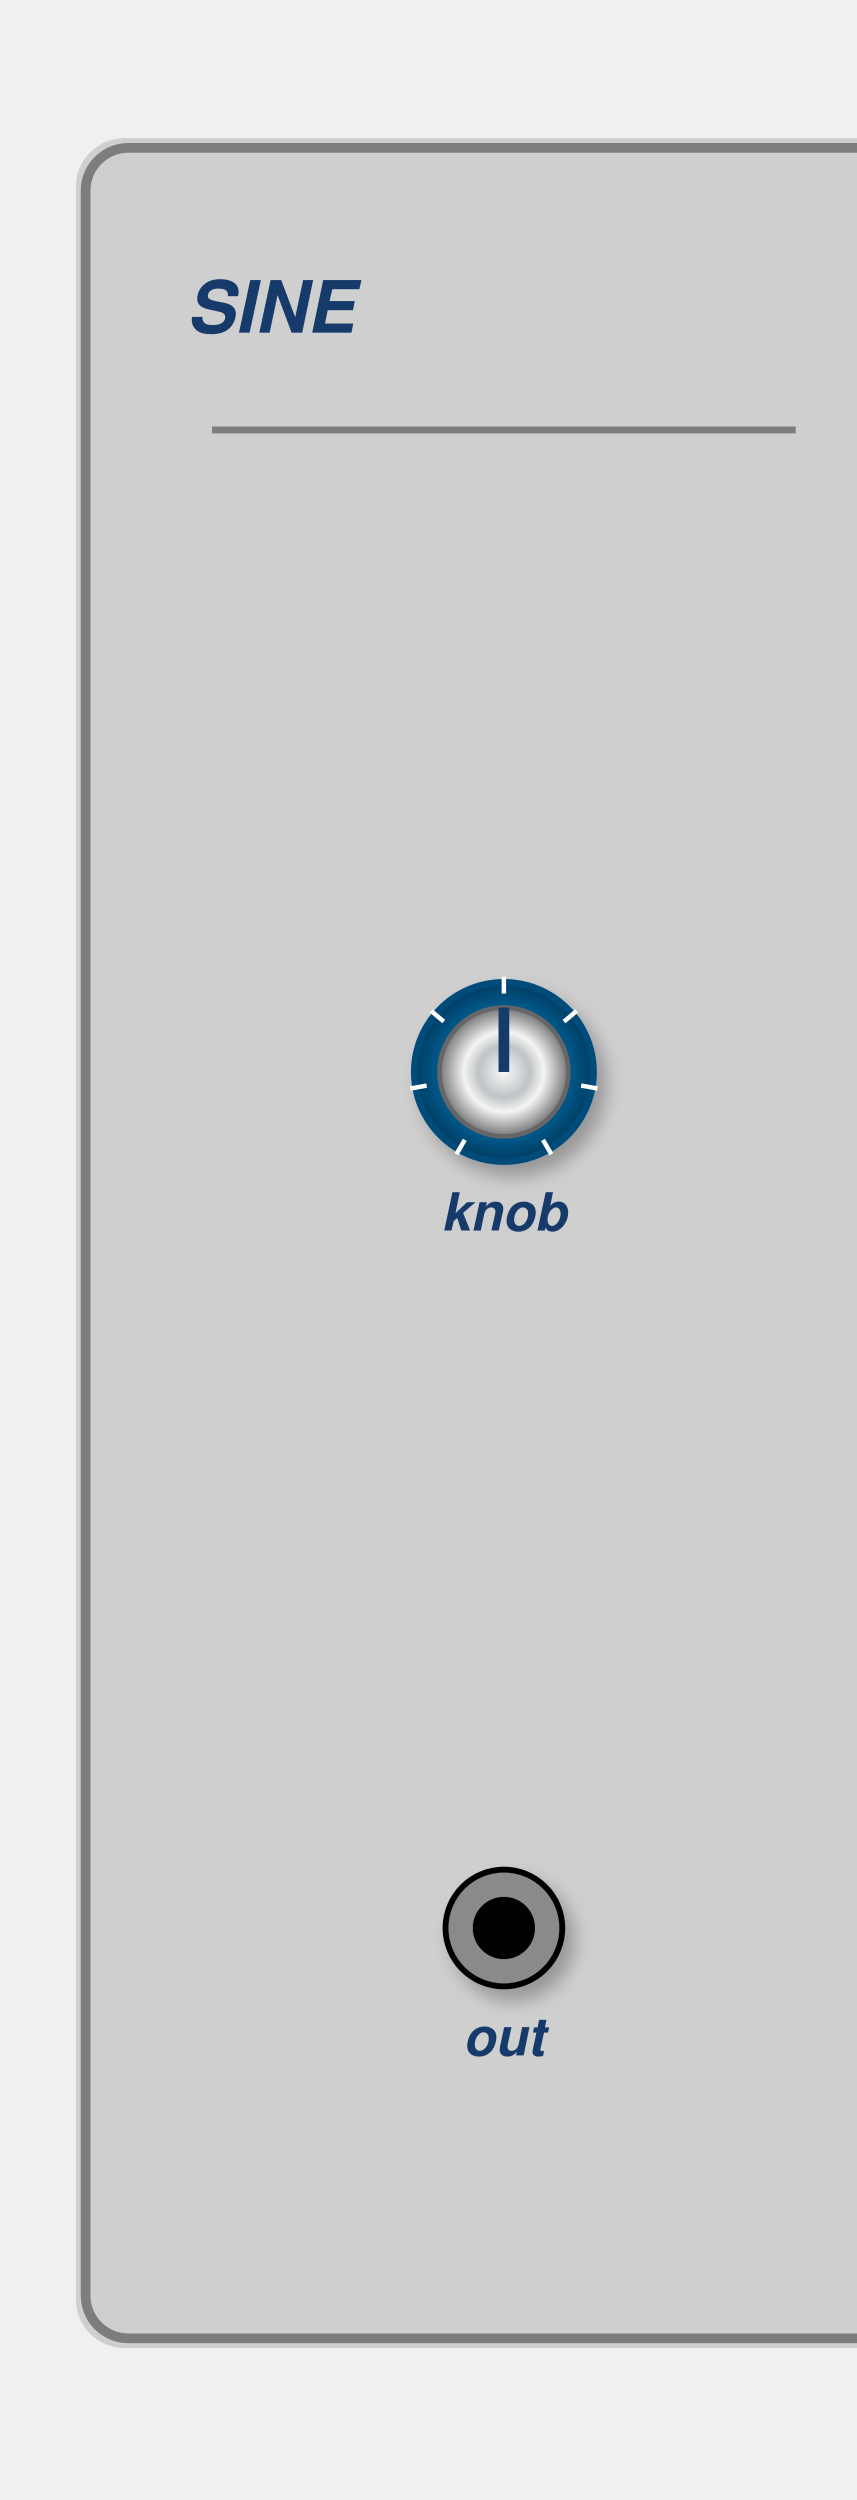
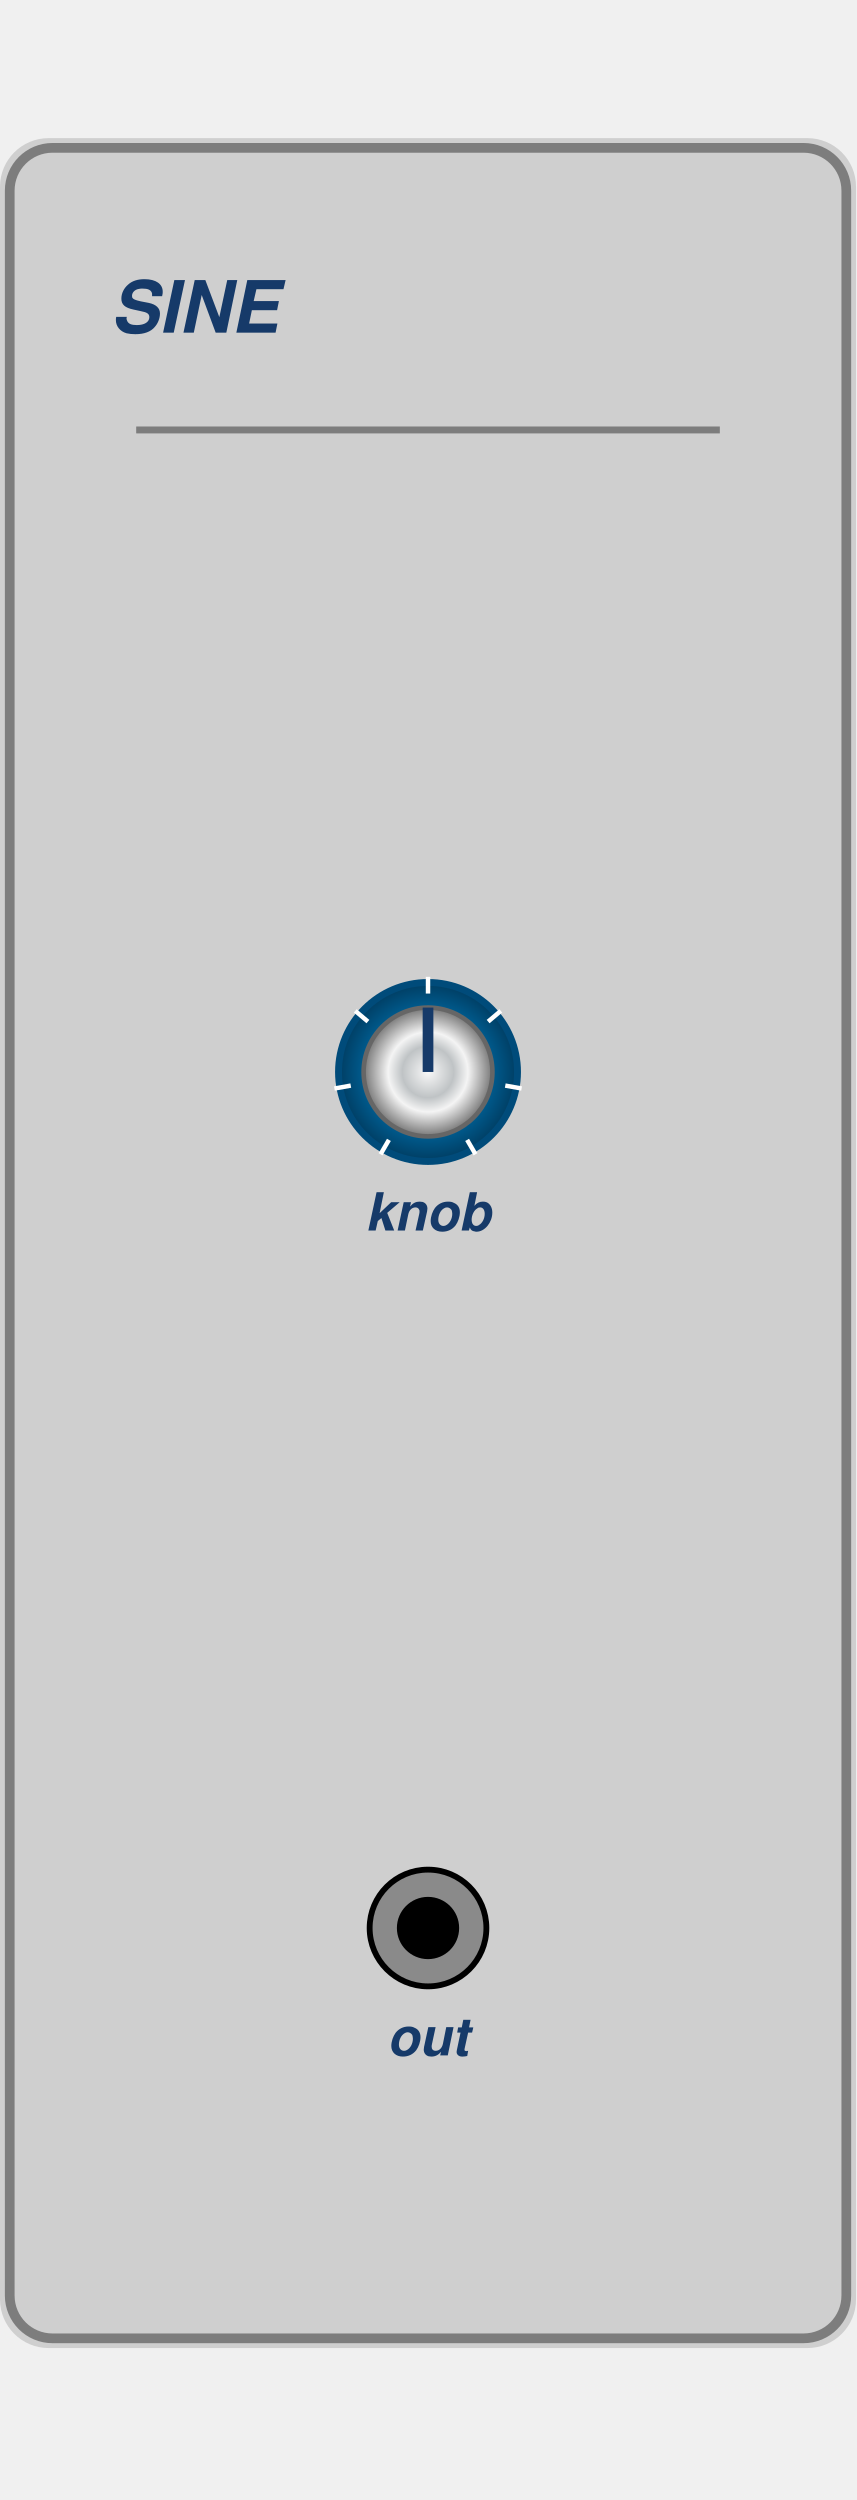
- <svg xmlns="http://www.w3.org/2000/svg" width="44mm" height="128.5mm" viewBox="0 0 44 128.5" font-family="Arial Narrow, Helvetica, Arial, sans-serif">
+ <svg xmlns="http://www.w3.org/2000/svg" width="44mm" height="128.5mm" viewBox="3.9 0 44 128.5" font-family="Arial Narrow, Helvetica, Arial, sans-serif">
  <defs>
-     <filter id="softShadow" x="-30%" y="-30%" width="160%" height="160%">
-       <feDropShadow dx="0.473" dy="0.592" stdDeviation="0.473" flood-color="#000" flood-opacity=".28" />
-     </filter>
    <radialGradient id="blueRing">
      <stop offset="0" stop-color="#1688cc" />
      <stop offset="0.55" stop-color="#006da8" />
      <stop offset="1" stop-color="#003d62" />
    </radialGradient>
    <radialGradient id="blueDial">
      <stop offset="0" stop-color="#1d79b7" />
      <stop offset="0.6" stop-color="#00639a" />
      <stop offset="1" stop-color="#00456e" />
    </radialGradient>
    <radialGradient id="knobCap">
      <stop offset="0" stop-color="#f8f8f8" />
      <stop offset="0.4" stop-color="#bfc3c5" />
      <stop offset="0.62" stop-color="#f4f4f4" />
      <stop offset="1" stop-color="#777777" />
    </radialGradient>
    <radialGradient id="redLed">
      <stop offset="0" stop-color="#ff4a4a" />
      <stop offset="0.55" stop-color="#d00000" />
      <stop offset="1" stop-color="#650000" />
    </radialGradient>
    <radialGradient id="greenLed">
      <stop offset="0" stop-color="#5cf07a" />
      <stop offset="0.55" stop-color="#12a531" />
      <stop offset="1" stop-color="#054d15" />
    </radialGradient>
    <radialGradient id="orangeLed">
      <stop offset="0" stop-color="#ffbf5c" />
      <stop offset="0.55" stop-color="#ef7d00" />
      <stop offset="1" stop-color="#7a3a00" />
    </radialGradient>
  </defs>
  <g transform="translate(3.9 7.0994)">
    <rect x="0" y="0" width="44" height="113.591" rx="2.5" fill="#cfcfcf" />
    <rect x="0.5" y="0.5" width="43" height="112.591" rx="2.2" fill="none" stroke="#7d7d7d" stroke-width="0.5" />
    <text x="10" y="10" font-size="3.706" font-weight="700" font-style="italic" fill="#163a69" text-anchor="middle" font-family="Arial Narrow, Helvetica, Arial, sans-serif">SINE</text>
    <line x1="7" y1="15" x2="37" y2="15" stroke="#7d7d7d" stroke-width="0.355" />
    <g data-wcoast-param="freq" data-wcoast-cx="22" data-wcoast-cy="48" data-wcoast-angle-min="-150" data-wcoast-angle-max="150">
-       <circle cx="22" cy="48" r="4.6" fill="url(#blueRing)" stroke="#004b7a" stroke-width="0.355" filter="url(#softShadow)" />
+       <circle cx="22" cy="48" r="4.6" fill="url(#blueRing)" stroke="#004b7a" stroke-width="0.355" />
      <circle cx="22" cy="48" r="3.31" fill="url(#knobCap)" stroke="#666666" stroke-width="0.237" />
      <g data-wcoast-role="indicator">
        <line x1="19.99" y1="51.49" x2="19.56" y2="52.23" stroke="#ffffff" stroke-width="0.229" />
        <line x1="18.03" y1="48.70" x2="17.19" y2="48.85" stroke="#ffffff" stroke-width="0.229" />
        <line x1="18.91" y1="45.41" x2="18.26" y2="44.86" stroke="#ffffff" stroke-width="0.229" />
        <line x1="22.00" y1="43.97" x2="22.00" y2="43.11" stroke="#ffffff" stroke-width="0.229" />
        <line x1="25.09" y1="45.41" x2="25.74" y2="44.86" stroke="#ffffff" stroke-width="0.229" />
        <line x1="25.97" y1="48.70" x2="26.81" y2="48.85" stroke="#ffffff" stroke-width="0.229" />
        <line x1="24.01" y1="51.49" x2="24.44" y2="52.23" stroke="#ffffff" stroke-width="0.229" />
        <line x1="22" y1="48" x2="22" y2="44.69" stroke="#163a69" stroke-width="0.55" />
      </g>
    </g>
    <text x="22" y="56.148" font-size="2.706" font-weight="700" font-style="italic" fill="#163a69" text-anchor="middle" font-family="Arial Narrow, Helvetica, Arial, sans-serif">knob</text>
    <g data-wcoast-port="out" data-wcoast-cx="22" data-wcoast-cy="92">
-       <circle cx="22" cy="92" r="3" fill="#8a8a8a" stroke="#000000" stroke-width="0.3" filter="url(#softShadow)" />
+       <circle cx="22" cy="92" r="3" fill="#8a8a8a" stroke="#000000" stroke-width="0.3" />
      <circle cx="22" cy="92" r="1.6" fill="#000000" />
    </g>
    <text x="22" y="98.548" font-size="2.706" font-weight="700" font-style="italic" fill="#163a69" text-anchor="middle" font-family="Arial Narrow, Helvetica, Arial, sans-serif">out</text>
  </g>
</svg>
